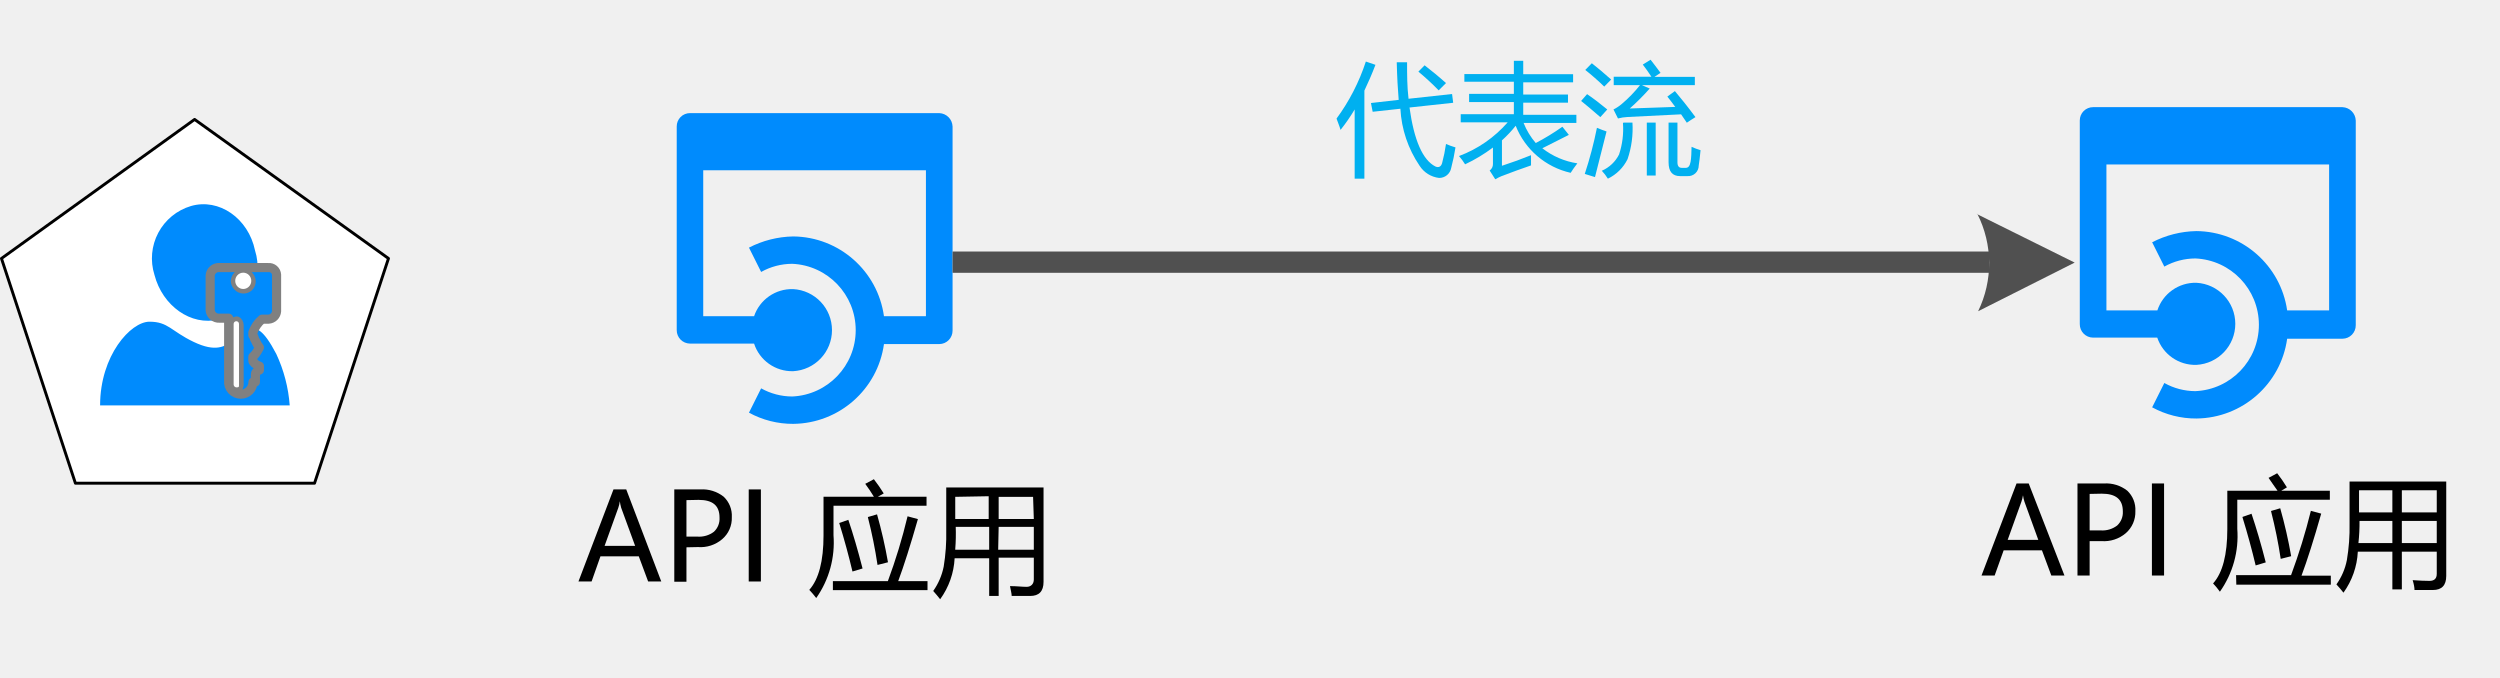
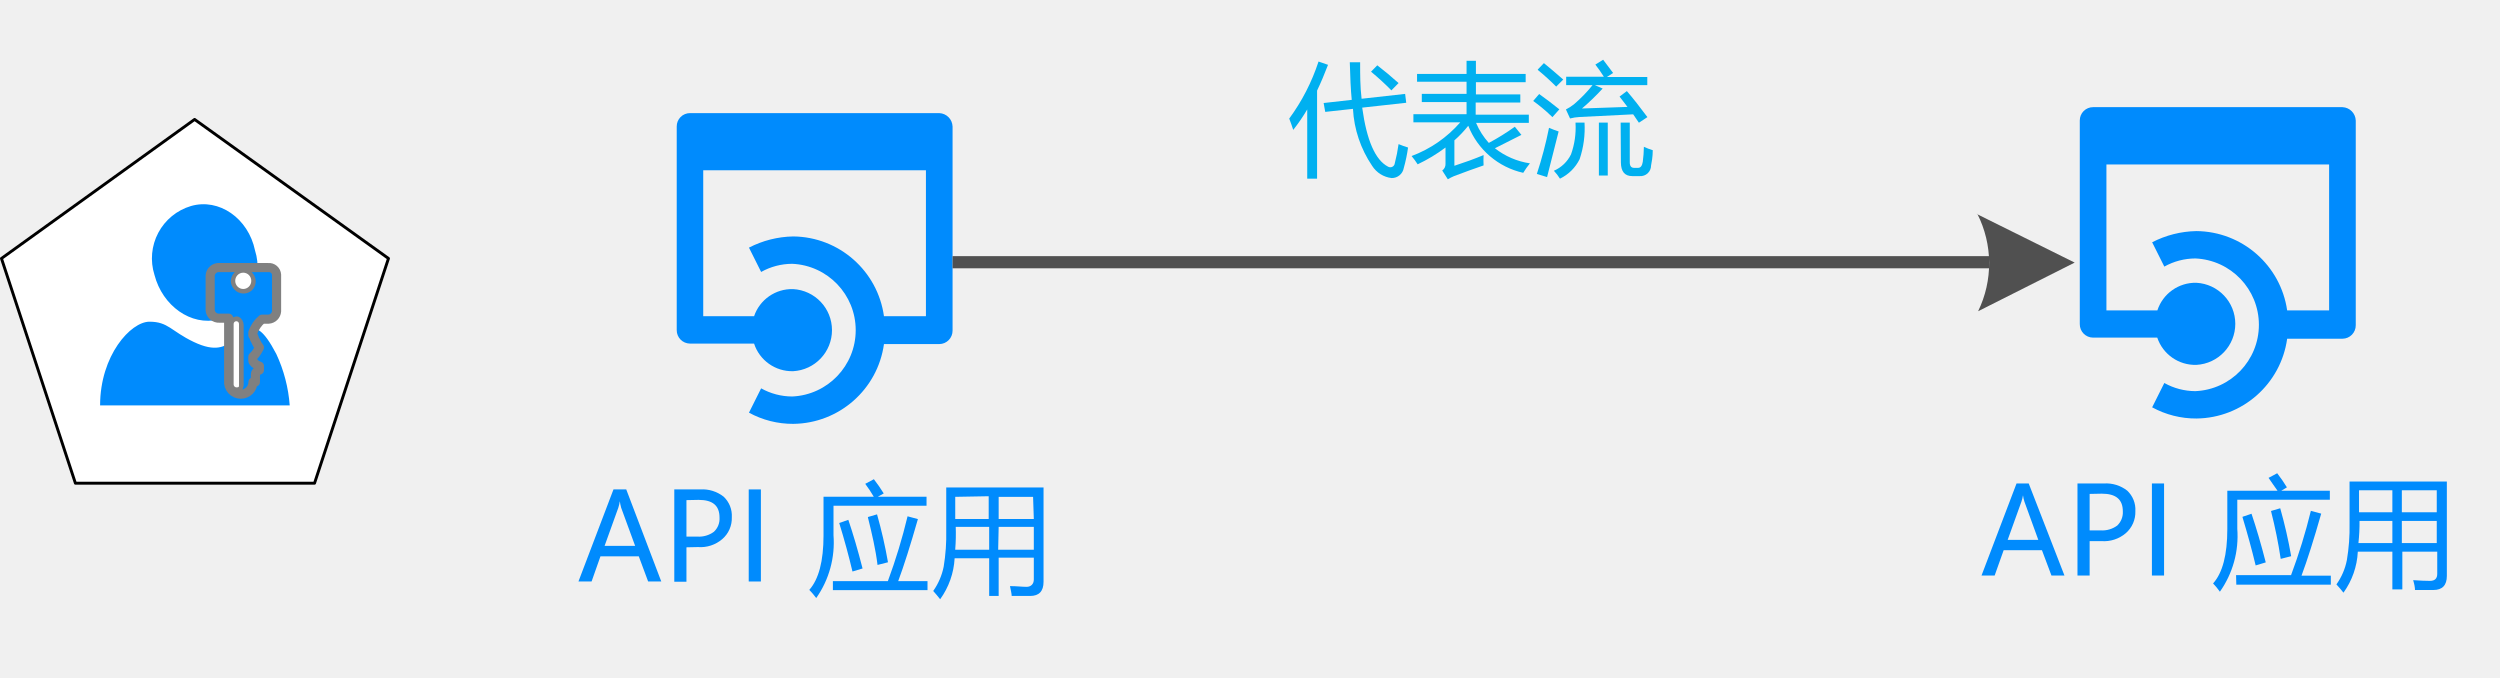
<svg xmlns="http://www.w3.org/2000/svg" viewBox="0 0 205.55 55.68">
-   <defs>
-     <style>.cls-1,.cls-4{fill:#fff;}.cls-1{stroke:#000;stroke-width:0.24px;}.cls-1,.cls-3{stroke-linecap:round;stroke-linejoin:round;}.cls-2,.cls-3{fill:#008bfd;}.cls-3{stroke:gray;stroke-width:0.75px;}.cls-5{fill:#505050;}.cls-6{fill:#00b0f0;}</style>
-   </defs>
-   <g id="shapes">
-     <g id="shape1000-1">
-       <path class="cls-1" d="M16,9.82.12,21.25,6.2,39.73H25.86l6.08-18.48Z" />
-     </g>
-     <g id="group1216-3">
-       <g id="group1217-4">
-         <g id="group1218-5">
-           <g id="group1219-6">
-             <g id="shape1220-7">
-               <path class="cls-2" d="M15.7,16.94a4.49,4.49,0,0,0-3,5.66c.66,2.55,3,4.22,5.27,3.67a4.5,4.5,0,0,0,3-5.67C20.42,17.94,18,16.27,15.7,16.94Z" />
-             </g>
-           </g>
-           <g id="group1221-9">
-             <g id="shape1222-10">
-               <path class="cls-2" d="M20.64,27c-.44,0-.88.78-1.54,1.11s-1.32.89-3.18,0-2.09-1.66-3.63-1.66-4.06,2.77-4.06,6.88H23.82a12.09,12.09,0,0,0-1.1-4.22C21.62,27,21.08,27,20.64,27Z" />
-             </g>
-           </g>
-         </g>
-       </g>
-       <g id="group1223-12">
-         <g id="shape1224-13">
-           <path class="cls-3" d="M22.05,22H17.93a.71.71,0,0,0-.65.66v2.85a.72.72,0,0,0,.76.65h.76v5.15a1,1,0,0,0,1,1.1,1,1,0,0,0,1-1H21v-.65c0-.22.33-.33.33-.33v-.33c-.33-.11-.54-.33-.54-.44v-.33l.21-.22a3.55,3.55,0,0,0,.33-.54A2.4,2.4,0,0,1,21,28c-.1-.11-.1-.33-.21-.44v-.22a2.51,2.51,0,0,1,.76-1.1h.54a.7.7,0,0,0,.65-.65v-3A.63.63,0,0,0,22.05,22Zm-2.39,9.53c0,.22,0,.33-.21.33s-.22-.22-.22-.33V26.72c0-.22.11-.33.22-.33s.21.22.21.33ZM20,23.76a.69.69,0,0,1-.65-.65.7.7,0,0,1,.65-.66.71.71,0,0,1,.65.66A.62.62,0,0,1,20,23.76Z" />
-         </g>
-         <g id="shape1225-15">
-           <path class="cls-4" d="M19.43,31.85a.24.24,0,0,1-.22-.22v-5a.22.22,0,0,1,.44,0v5.11C19.65,31.85,19.54,31.85,19.43,31.85Z" />
-         </g>
-         <g id="shape1226-17">
-           <ellipse class="cls-4" cx="20" cy="23.09" rx="0.66" ry="0.67" />
-         </g>
-       </g>
-     </g>
-     <g id="shape1229-25">
-       <path class="cls-2" d="M77.23,9.3H56.73a1.09,1.09,0,0,0-1.09,1.1V27.14a1.1,1.1,0,0,0,1.09,1.11H62a3.29,3.29,0,0,0,3.21,2.27,3.38,3.38,0,0,0,0-6.75A3.29,3.29,0,0,0,62,26H57.82v-12H76.13V26H72.68a7.61,7.61,0,0,0-7.46-6.56,8.25,8.25,0,0,0-3.64.92l1,2a5.27,5.27,0,0,1,2.55-.67,5.46,5.46,0,0,1,0,10.91,5.27,5.27,0,0,1-2.55-.67l-1,2a7.51,7.51,0,0,0,3.64.92,7.61,7.61,0,0,0,7.46-6.56h4.55a1.1,1.1,0,0,0,1.09-1.11V10.4A1.14,1.14,0,0,0,77.23,9.3Z" />
-     </g>
-     <g id="shape1227-19">
-       <path class="cls-2" d="M192.6,8.81H172.1A1.09,1.09,0,0,0,171,9.91V26.65a1.1,1.1,0,0,0,1.09,1.11h5.28A3.29,3.29,0,0,0,180.59,30a3.38,3.38,0,0,0,0-6.75,3.29,3.29,0,0,0-3.21,2.27h-4.19v-12H191.5v12h-3.45A7.61,7.61,0,0,0,180.59,19a8.25,8.25,0,0,0-3.64.92l1,2a5.27,5.27,0,0,1,2.55-.67,5.46,5.46,0,0,1,0,10.91,5.27,5.27,0,0,1-2.55-.67l-1,2a7.51,7.51,0,0,0,3.64.92,7.61,7.61,0,0,0,7.46-6.56h4.55a1.1,1.1,0,0,0,1.09-1.11V9.91A1.14,1.14,0,0,0,192.6,8.81Z" />
-     </g>
-     <g id="shape1230-28">
-       <g id="lend5">
-         <path class="cls-5" d="M162.52,17.59l8.06,4-7.94,4a9,9,0,0,0-.06-8" />
-       </g>
-     </g>
+   <path d="M16,9.82.12,21.25,6.2,39.73H25.86l6.08-18.48Z" fill="#fff" stroke="#000" stroke-linecap="round" stroke-linejoin="round" stroke-width="0.24" />
+   <path d="M15.7,16.94a4.49,4.49,0,0,0-3,5.66c.66,2.55,3,4.22,5.27,3.67a4.5,4.5,0,0,0,3-5.67C20.42,17.94,18,16.27,15.7,16.94Z" fill="#008bfd" />
+   <path d="M20.64,27c-.44,0-.88.78-1.54,1.11s-1.32.89-3.18,0-2.09-1.66-3.63-1.66-4.06,2.77-4.06,6.88H23.82a12.09,12.09,0,0,0-1.1-4.22C21.62,27,21.08,27,20.64,27Z" fill="#008bfd" />
+   <path d="M22.05,22H17.93a.71.71,0,0,0-.65.66v2.85a.72.72,0,0,0,.76.65h.76v5.15a1,1,0,0,0,1,1.1,1,1,0,0,0,1-1H21v-.65c0-.22.33-.33.33-.33v-.33c-.33-.11-.54-.33-.54-.44v-.33l.21-.22a3.55,3.55,0,0,0,.33-.54A2.4,2.4,0,0,1,21,28c-.1-.11-.1-.33-.21-.44v-.22a2.51,2.51,0,0,1,.76-1.1h.54a.7.7,0,0,0,.65-.65v-3A.63.63,0,0,0,22.05,22Zm-2.39,9.53c0,.22,0,.33-.21.33s-.22-.22-.22-.33V26.72c0-.22.11-.33.22-.33s.21.22.21.33ZM20,23.76a.69.69,0,0,1-.65-.65.7.7,0,0,1,.65-.66.71.71,0,0,1,.65.66A.62.62,0,0,1,20,23.76Z" fill="#008bfd" stroke="gray" stroke-linecap="round" stroke-linejoin="round" stroke-width="0.75" />
+   <path d="M19.43,31.85a.24.24,0,0,1-.22-.22v-5a.22.22,0,0,1,.44,0v5.11C19.65,31.85,19.54,31.85,19.43,31.85Z" fill="#fff" />
+   <ellipse cx="20" cy="23.09" rx="0.66" ry="0.67" fill="#fff" />
+   <path d="M192.6,8.81H172.1A1.09,1.09,0,0,0,171,9.91V26.65a1.1,1.1,0,0,0,1.09,1.11h5.28A3.29,3.29,0,0,0,180.59,30a3.38,3.38,0,0,0,0-6.75,3.29,3.29,0,0,0-3.21,2.27h-4.19v-12H191.5v12h-3.45A7.61,7.61,0,0,0,180.59,19a8.25,8.25,0,0,0-3.64.92l1,2a5.27,5.27,0,0,1,2.55-.67,5.46,5.46,0,0,1,0,10.91,5.27,5.27,0,0,1-2.55-.67l-1,2a7.51,7.51,0,0,0,3.64.92,7.61,7.61,0,0,0,7.46-6.56h4.55a1.1,1.1,0,0,0,1.09-1.11V9.91A1.14,1.14,0,0,0,192.6,8.81Z" fill="#008bfd" />
+   <g style="isolation:isolate">
+     <path d="M169.74,47.32h-1.07l-.78-2.08h-3.15L164,47.32h-1.08l2.88-7.57h1Zm-2.15-2.93-1.14-3.14a2.86,2.86,0,0,1-.12-.53h0a2.92,2.92,0,0,1-.13.53l-1.13,3.14Z" fill="#008bfd" />
+     <path d="M171.81,44.49v2.83h-1V39.75H173a2.82,2.82,0,0,1,1.9.59,2.14,2.14,0,0,1,.67,1.69,2.29,2.29,0,0,1-.79,1.81,2.75,2.75,0,0,1-2,.65Zm0-3.88v3h.91a2.08,2.08,0,0,0,1.36-.4,1.49,1.49,0,0,0,.46-1.16c0-1-.58-1.46-1.73-1.46Z" fill="#008bfd" />
+     <path d="M177.93,39.75v7.57h-1V39.75Z" fill="#008bfd" />
+     <path d="M186.52,39.29l.71-.38a12.48,12.48,0,0,1,.8,1.16l-.47.28h4v.74h-7.61v2.39a7.93,7.93,0,0,1-1.43,5.17,6.25,6.25,0,0,0-.56-.68q1.17-1.3,1.17-4.47V40.35h4.13C187,40,186.77,39.64,186.52,39.29Zm-2.67,8h4.52A46.86,46.86,0,0,0,190,42l.85.23q-.92,3.23-1.62,5.1h2.41v.74h-7.77Zm.53-4.8.74-.25c.4,1.19.79,2.51,1.17,4l-.83.25Q185,44.58,184.38,42.53Zm2.35-.48.75-.22a38.73,38.73,0,0,1,.9,3.94l-.86.22A39.24,39.24,0,0,0,186.73,42.05Z" fill="#008bfd" />
+     <path d="M196.7,48.46v-3.1h-2.84a6.3,6.3,0,0,1-1.18,3.37c-.17-.22-.36-.44-.58-.68a5.13,5.13,0,0,0,.86-2,16.07,16.07,0,0,0,.22-3V39.59h8v7.76c0,.77-.37,1.16-1.11,1.16l-1.51,0q0-.31-.15-.81.85.06,1.38.06c.4,0,.6-.19.6-.58V45.36h-2.87v3.1Zm-2.79-3.81h2.79V42.83H194A15.49,15.49,0,0,1,193.91,44.65Zm.05-4.34v1.81h2.74V40.31Zm6.39,0h-2.87v1.81h2.87Zm-2.87,4.34h2.87V42.83h-2.87Z" fill="#008bfd" />
  </g>
-   <g id="text">
-     <path d="M169.74,47.32h-1.08l-.77-2.07h-3.15L164,47.32h-1.08l2.88-7.57h1Zm-2.15-2.93-1.14-3.14a3.08,3.08,0,0,1-.12-.53h0a2.92,2.92,0,0,1-.13.53l-1.13,3.14Z" />
-     <path d="M171.81,44.49v2.83h-1V39.75H173a2.82,2.82,0,0,1,1.9.59,2.14,2.14,0,0,1,.67,1.69,2.29,2.29,0,0,1-.79,1.81,2.76,2.76,0,0,1-2,.65Zm0-3.88v3h.91a2,2,0,0,0,1.35-.4,1.46,1.46,0,0,0,.47-1.16c0-1-.58-1.46-1.73-1.46Z" />
-     <path d="M177.93,39.75v7.57h-1V39.75Z" />
-     <path d="M186.52,39.29l.71-.38a12.48,12.48,0,0,1,.8,1.16l-.47.28h4v.74h-7.61v2.39a7.93,7.93,0,0,1-1.43,5.17,6.25,6.25,0,0,0-.56-.68q1.17-1.3,1.17-4.47V40.35h4.13C187,40,186.77,39.64,186.52,39.29Zm-2.67,8h4.52A49,49,0,0,0,190,42l.85.23q-.92,3.23-1.62,5.1h2.41v.74h-7.77Zm.53-4.79.74-.26c.4,1.19.79,2.51,1.17,4l-.83.25C185.16,45.23,184.8,43.9,184.38,42.54Zm2.35-.49.75-.22a38.73,38.73,0,0,1,.9,3.94l-.86.22A39.24,39.24,0,0,0,186.73,42.05Z" />
-     <path d="M196.7,48.46v-3.1h-2.84a6.3,6.3,0,0,1-1.18,3.37c-.17-.22-.36-.44-.58-.68a5.13,5.13,0,0,0,.86-2,16.07,16.07,0,0,0,.22-3V39.59h7.95v7.76c0,.77-.36,1.16-1.1,1.16l-1.51,0q0-.31-.15-.81.85.06,1.38.06c.4,0,.6-.19.6-.58V45.36h-2.87v3.1Zm-2.79-3.81h2.79V42.83H194A15.49,15.49,0,0,1,193.91,44.65Zm.05-4.34v1.82h2.74V40.31Zm6.39,0h-2.87v1.82h2.87Zm-2.87,4.34h2.87V42.83h-2.87Z" />
-     <path d="M54.37,47.81H53.29l-.77-2.07H49.37l-.73,2.07H47.56l2.88-7.57h1.05Zm-2.15-2.93-1.15-3.14a4.52,4.52,0,0,1-.11-.53h0a2.34,2.34,0,0,1-.12.53l-1.13,3.14Z" />
-     <path d="M56.44,45v2.83h-1V40.24h2.15a2.81,2.81,0,0,1,1.9.59,2.14,2.14,0,0,1,.68,1.69,2.27,2.27,0,0,1-.79,1.81,2.75,2.75,0,0,1-2,.65Zm0-3.88v3h.9a2,2,0,0,0,1.36-.4,1.46,1.46,0,0,0,.46-1.16c0-1-.57-1.46-1.72-1.46Z" />
-     <path d="M62.56,40.24v7.57h-1V40.24Z" />
-     <path d="M71.14,39.78l.71-.38a13.35,13.35,0,0,1,.81,1.17l-.48.27h4v.74H68.53V44a7.93,7.93,0,0,1-1.42,5.17,7.87,7.87,0,0,0-.57-.67c.78-.88,1.17-2.37,1.17-4.48V40.84h4.14C71.63,40.48,71.4,40.13,71.14,39.78Zm-2.66,8H73a46,46,0,0,0,1.62-5.33l.85.23q-.92,3.22-1.62,5.1h2.41v.74H68.48ZM69,43l.75-.26q.6,1.78,1.17,4l-.83.25C69.79,45.72,69.43,44.39,69,43Zm2.36-.49.75-.22a39.36,39.36,0,0,1,.9,3.94l-.86.22A39.24,39.24,0,0,0,71.36,42.54Z" />
-     <path d="M81.33,49v-3.1H78.49a6.28,6.28,0,0,1-1.19,3.37c-.17-.22-.36-.44-.57-.68a5.29,5.29,0,0,0,.86-2,16.23,16.23,0,0,0,.21-3V40.08h8v7.76c0,.78-.37,1.16-1.1,1.16l-1.52,0c0-.21-.08-.48-.14-.81.56,0,1,.06,1.37.06S85,48,85,47.65v-1.8H82.11V49Zm-2.79-3.8h2.79V43.32H78.58A15.77,15.77,0,0,1,78.54,45.15Zm0-4.35v1.82h2.75V40.8Zm6.4,0H82.11v1.82H85Zm-2.87,4.35H85V43.32H82.11Z" />
-     <path class="cls-6" d="M109.89,9.75a16.63,16.63,0,0,0,2.41-4.69l.79.27c-.29.76-.6,1.47-.91,2.12v7.24h-.8V9a15,15,0,0,1-1.16,1.68C110.13,10.36,110,10.07,109.89,9.75Zm2.83-1.28L115,8.21c-.07-.82-.13-1.85-.16-3.09h.85c0,1,0,2,.12,3l3.58-.39.09.72-3.59.39q.56,4.05,2.13,4.85c.28.12.47,0,.55-.28a13.53,13.53,0,0,0,.32-1.57,7.41,7.41,0,0,0,.78.28,16.9,16.9,0,0,1-.35,1.68,1,1,0,0,1-1,.83,2.21,2.21,0,0,1-1.6-1,9.2,9.2,0,0,1-1.58-4.69l-2.28.25Zm3.9-2.58.51-.52c.57.44,1.16.92,1.76,1.46l-.6.6A21.59,21.59,0,0,0,116.62,5.89Z" />
-     <path class="cls-6" d="M128.46,10.42l.53.67-2.18,1.1a6.2,6.2,0,0,0,2.88,1.24c-.22.29-.41.55-.55.78a6.37,6.37,0,0,1-4.52-3.87,9.76,9.76,0,0,1-1.13,1.2v2.09c.86-.28,1.65-.57,2.39-.87,0,.28,0,.56,0,.84-.78.27-1.59.56-2.42.88a5,5,0,0,0-.52.26l-.46-.72a.63.63,0,0,0,.27-.54V12.13a13,13,0,0,1-2.29,1.38,5.15,5.15,0,0,0-.5-.68,9.92,9.92,0,0,0,4-2.77h-3.86V9.39h4.37v-1h-3.68V7.72h3.68v-1h-4.07V6.09h4.07V5h.77v1.1h4.1v.67h-4.1v1h3.68v.67h-3.68v1h4.37v.67h-4.34a5.81,5.81,0,0,0,1,1.65A19.1,19.1,0,0,0,128.46,10.42Z" />
-     <path class="cls-6" d="M130,8.3l.49-.56c.53.36,1.08.78,1.66,1.26q-.35.4-.57.63C130.87,9,130.34,8.58,130,8.3Zm.3,6a32.83,32.83,0,0,0,1-3.79c.29.12.55.22.79.3-.29,1.13-.61,2.38-.95,3.75Zm.08-8.59.5-.51c.48.37,1,.82,1.59,1.34l-.57.58A20.5,20.5,0,0,0,130.34,5.75Zm3.1,4.37h.74a7.83,7.83,0,0,1-.4,3,3.49,3.49,0,0,1-1.62,1.61,4.14,4.14,0,0,0-.5-.65,2.86,2.86,0,0,0,1.42-1.34A6.65,6.65,0,0,0,133.44,10.12Zm4.23-2.59c.5.59,1.07,1.3,1.69,2.14-.24.15-.48.3-.71.46l-.47-.69-4.41.22a3.81,3.81,0,0,0-.78.12L132.66,9a3.34,3.34,0,0,0,.68-.45A10.52,10.52,0,0,0,134.84,7h-2.16V6.31h3.1c-.25-.38-.49-.72-.71-1l.64-.4c.24.31.52.67.82,1.08l-.5.33h3.32V7H135l.64.28A19.46,19.46,0,0,1,134,8.92l3.74-.13c-.23-.31-.44-.59-.65-.85Zm-2.31,2.59h.73v4.35h-.73Zm1.79,0h.73v3.27c0,.3.12.45.35.45h.34c.21,0,.33-.17.39-.5s.07-.76.08-1.23a5.4,5.4,0,0,0,.74.28q-.08.83-.15,1.26a.87.87,0,0,1-.93.87h-.6c-.64,0-.95-.38-.95-1.14Z" />
-     <rect class="cls-5" x="78.32" y="20.68" width="85.23" height="1.75" />
+   <g style="isolation:isolate">
+     <path d="M106,9.75a16.63,16.63,0,0,0,2.41-4.69l.78.27c-.29.76-.59,1.47-.9,2.12v7.24h-.81V9a14.93,14.93,0,0,1-1.15,1.68C106.23,10.36,106.12,10.07,106,9.75Zm2.83-1.28,2.31-.26c-.08-.82-.13-1.85-.16-3.09h.85c0,1,0,2,.12,3l3.58-.4.09.73L112,8.85c.37,2.7,1.08,4.31,2.12,4.85a.37.37,0,0,0,.56-.28,13.64,13.64,0,0,0,.31-1.57c.28.11.54.21.78.28a12.64,12.64,0,0,1-.35,1.68,1,1,0,0,1-1,.83,2.19,2.19,0,0,1-1.6-1,9.24,9.24,0,0,1-1.58-4.69l-2.28.25Zm3.9-2.58.51-.52c.57.44,1.15.92,1.75,1.46l-.59.6A21.59,21.59,0,0,0,112.72,5.89Z" fill="#00b0f0" />
+     <path d="M124.55,10.42l.54.67-2.18,1.1a6.11,6.11,0,0,0,2.88,1.24,6.76,6.76,0,0,0-.55.78,6.35,6.35,0,0,1-4.52-3.87,9.14,9.14,0,0,1-1.14,1.2v2.09c.86-.28,1.66-.57,2.4-.88a8,8,0,0,0,0,.85c-.78.27-1.59.56-2.43.88a4.09,4.09,0,0,0-.51.26l-.46-.72a.63.63,0,0,0,.27-.54V12.13a13.37,13.37,0,0,1-2.29,1.38,6.23,6.23,0,0,0-.5-.68,9.88,9.88,0,0,0,4-2.77h-3.85V9.39h4.37v-1h-3.68V7.72h3.68v-1h-4.07V6.08h4.07V5h.77V6.08h4.09v.68h-4.09v1H125v.67h-3.67v1h4.37v.67h-4.34a5.81,5.81,0,0,0,1.05,1.65A19,19,0,0,0,124.55,10.42Z" fill="#00b0f0" />
+     <path d="M126.06,8.3l.49-.57c.52.37,1.08.79,1.66,1.26-.24.28-.43.49-.57.64C127,9,126.44,8.58,126.06,8.3Zm.3,6a32.83,32.83,0,0,0,1-3.79c.28.12.55.22.79.3-.29,1.13-.61,2.38-.95,3.75Zm.08-8.59.5-.52q.7.57,1.59,1.35l-.58.58A20.51,20.51,0,0,0,126.44,5.75Zm3.1,4.37h.74a8,8,0,0,1-.4,3,3.49,3.49,0,0,1-1.62,1.61,4.14,4.14,0,0,0-.5-.65,2.81,2.81,0,0,0,1.41-1.35A6.52,6.52,0,0,0,129.54,10.12Zm4.22-2.59c.51.59,1.07,1.3,1.69,2.14l-.7.46-.47-.69-4.41.22a3.81,3.81,0,0,0-.78.12L128.75,9a3.71,3.71,0,0,0,.69-.45A11.6,11.6,0,0,0,130.94,7h-2.17V6.31h3.1c-.24-.38-.48-.72-.7-1l.64-.4L132.63,6l-.51.33h3.32V7h-4.31l.64.28a19.46,19.46,0,0,1-1.7,1.64l3.74-.13-.65-.85Zm-2.3,2.59h.73v4.35h-.73Zm1.79,0H134v3.27c0,.3.12.45.35.45h.34c.2,0,.33-.17.38-.5a10.38,10.38,0,0,0,.09-1.23,5.26,5.26,0,0,0,.73.28c0,.55-.09,1-.14,1.26a.87.87,0,0,1-.93.87h-.61c-.63,0-.94-.38-.94-1.14Z" fill="#00b0f0" />
  </g>
+   <path d="M77.23,9.3H56.73a1.09,1.09,0,0,0-1.09,1.1V27.14a1.1,1.1,0,0,0,1.09,1.11H62a3.29,3.29,0,0,0,3.21,2.27,3.38,3.38,0,0,0,0-6.75A3.29,3.29,0,0,0,62,26H57.82v-12H76.13V26H72.68a7.61,7.61,0,0,0-7.46-6.56,8.25,8.25,0,0,0-3.64.92l1,2a5.27,5.27,0,0,1,2.55-.67,5.46,5.46,0,0,1,0,10.91,5.27,5.27,0,0,1-2.55-.67l-1,2a7.51,7.51,0,0,0,3.64.92,7.61,7.61,0,0,0,7.46-6.56h4.55a1.1,1.1,0,0,0,1.09-1.11V10.4A1.14,1.14,0,0,0,77.23,9.3Z" fill="#008bfd" />
+   <g style="isolation:isolate">
+     <path d="M54.37,47.81H53.29l-.77-2.07H49.37l-.73,2.07H47.56l2.88-7.57h1.05Zm-2.15-2.93-1.15-3.14a4.52,4.52,0,0,1-.11-.53h0a3,3,0,0,1-.12.53l-1.13,3.14Z" fill="#008bfd" />
+     <path d="M56.44,45v2.83h-1V40.24h2.15a2.81,2.81,0,0,1,1.9.59,2.14,2.14,0,0,1,.68,1.69,2.27,2.27,0,0,1-.79,1.81,2.75,2.75,0,0,1-2,.65Zm0-3.88v3h.9a2.06,2.06,0,0,0,1.36-.4,1.46,1.46,0,0,0,.46-1.16c0-1-.57-1.46-1.72-1.46Z" fill="#008bfd" />
+     <path d="M62.56,40.24v7.57h-1V40.24Z" fill="#008bfd" />
+     <path d="M71.14,39.78l.71-.38a13.35,13.35,0,0,1,.81,1.17l-.48.27h4v.74H68.53V44a7.93,7.93,0,0,1-1.42,5.17,6.57,6.57,0,0,0-.57-.67c.78-.88,1.17-2.37,1.17-4.48V40.84h4.13A11.39,11.39,0,0,0,71.14,39.78Zm-2.66,8H73a46.57,46.57,0,0,0,1.62-5.33l.85.23q-.92,3.22-1.62,5.1h2.41v.74H68.48ZM69,43l.75-.26c.4,1.19.79,2.51,1.17,4l-.83.25C69.79,45.72,69.43,44.39,69,43Zm2.36-.49.75-.22a38.73,38.73,0,0,1,.9,3.94l-.86.22C72,45.19,71.69,43.88,71.36,42.54Z" fill="#008bfd" />
+     <path d="M81.33,49v-3.1H78.49a6.36,6.36,0,0,1-1.19,3.37c-.17-.22-.36-.44-.57-.68a5.29,5.29,0,0,0,.86-2,16.23,16.23,0,0,0,.21-3V40.08h8v7.76c0,.77-.37,1.16-1.1,1.16l-1.52,0c0-.21-.08-.48-.14-.81.56,0,1,.06,1.37.06S85,48,85,47.65v-1.8H82.11V49Zm-2.79-3.8h2.79V43.32H78.58A15.77,15.77,0,0,1,78.54,45.15Zm0-4.35v1.82h2.75V40.8Zm6.4,0H82.11v1.82H85Zm-2.87,4.35H85V43.32H82.11Z" fill="#008bfd" />
+   </g>
+   <path d="M162.52,17.59l8.06,4-7.94,4a9,9,0,0,0-.06-8" fill="#505050" />
+   <line x1="78.32" y1="21.56" x2="163.55" y2="21.56" fill="none" stroke="#505050" stroke-miterlimit="10" />
</svg>
